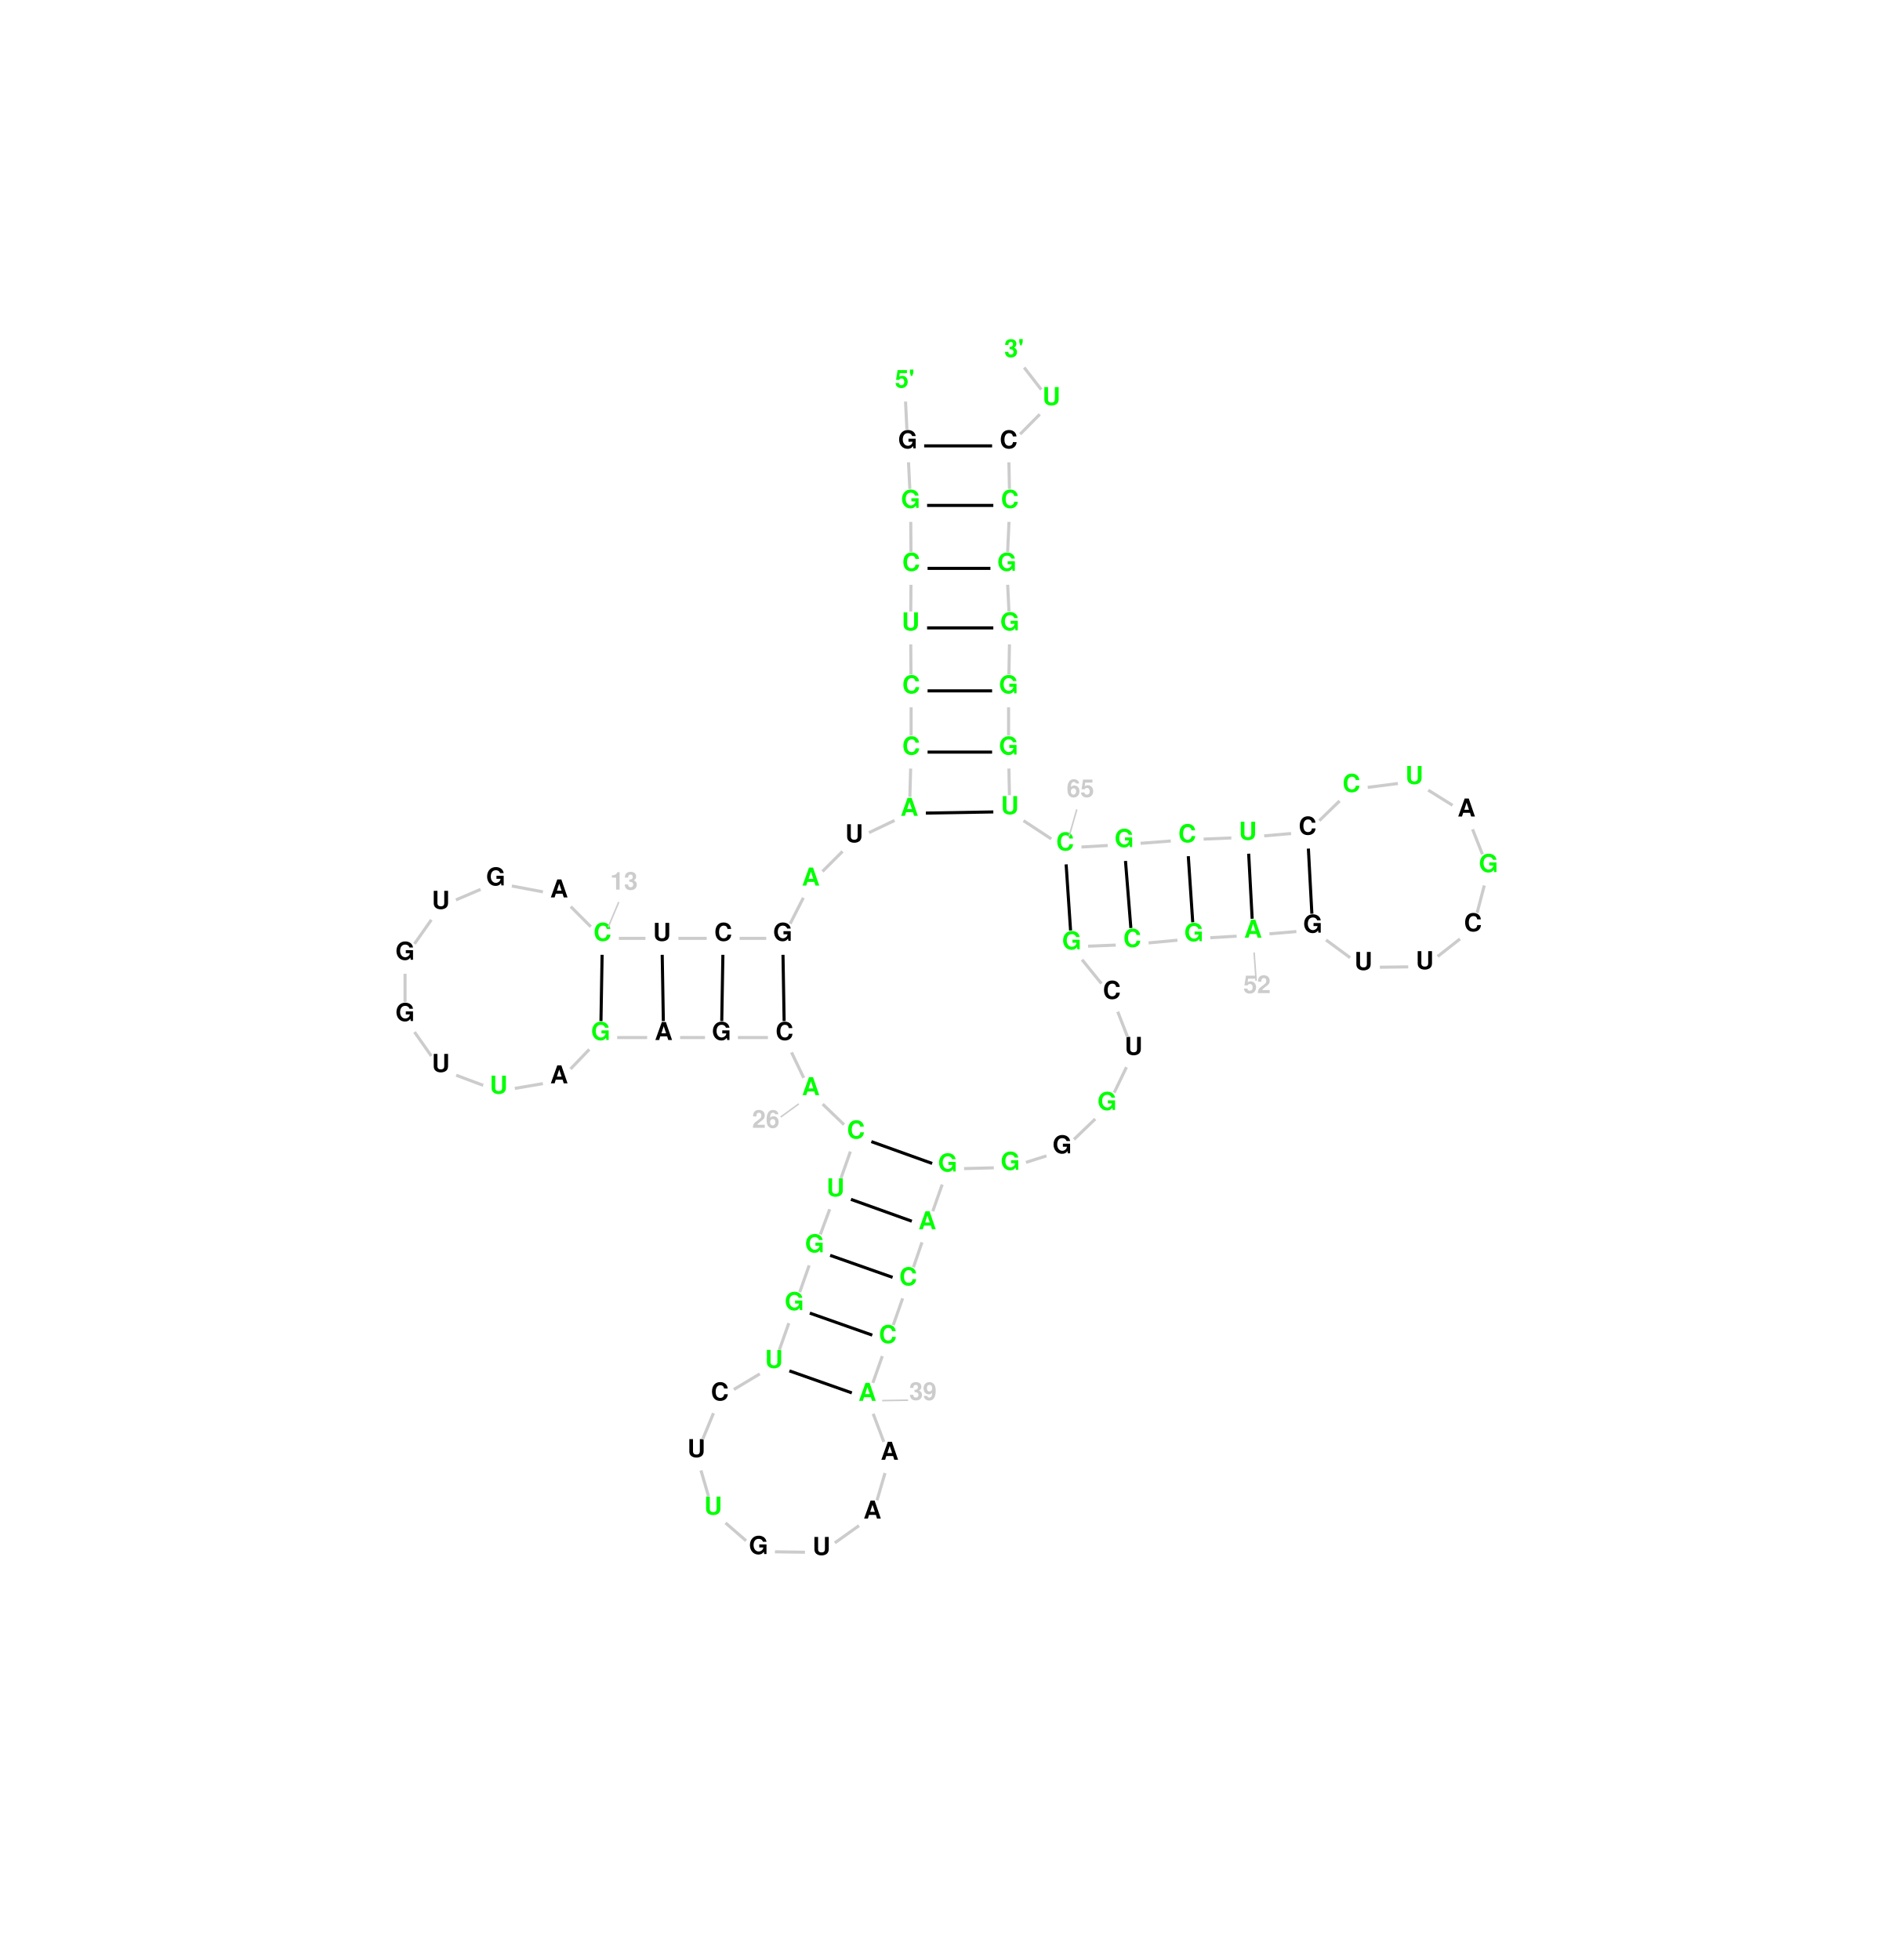
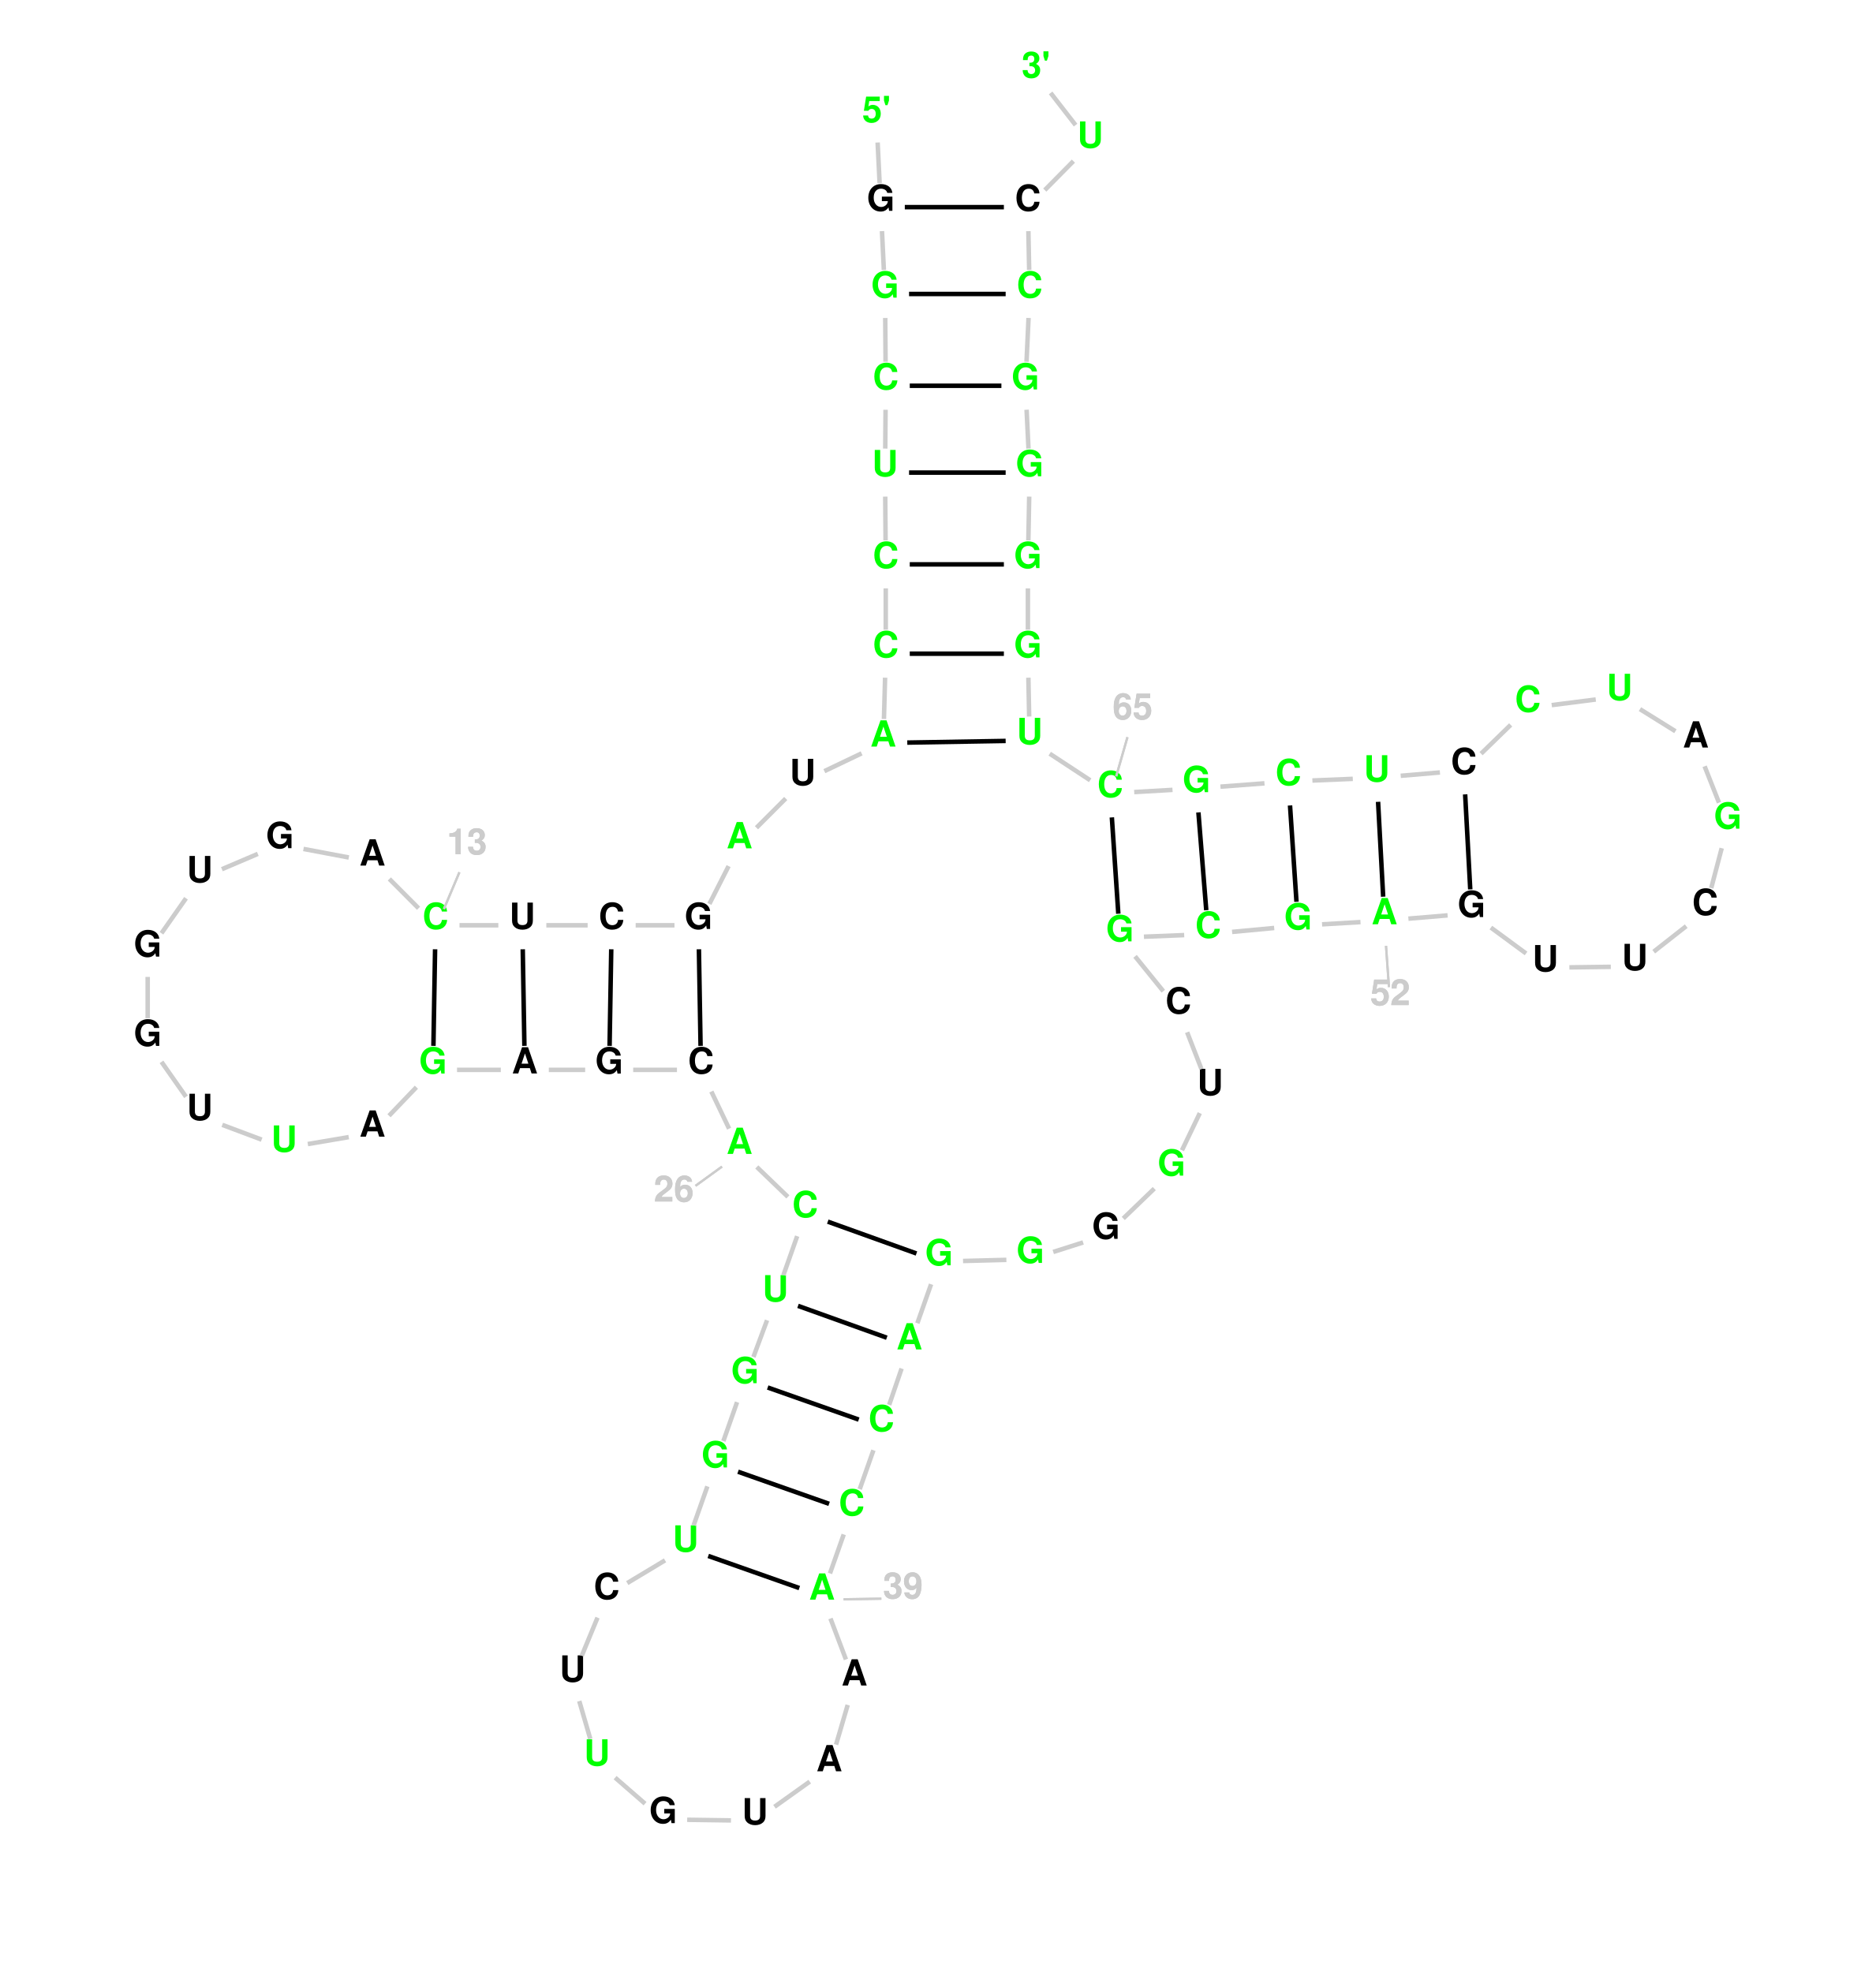
- <svg xmlns="http://www.w3.org/2000/svg" width="233.74" height="241.929" style="font-size: 3.048px; font-weight: bold; font-family: Helvetica; ">
+ <svg xmlns="http://www.w3.org/2000/svg" width="634.96" height="667.718">
  <g>
    <style type="text/css">


- text.red {fill: rgb(255, 0, 255); }
- text.green {fill: rgb(0, 255, 0); }
- text.blue {fill: rgb(0, 0, 255); }
- text.black {fill: rgb(0, 0, 0); }
- text.gray {fill: rgb(204, 204, 204); }
- text.brown {fill: rgb(211.65, 104.55, 30.6); }
- text {fill: rgb(0, 0, 0); text-anchor: middle; alignment-baseline: middle; }
circle.red {stroke: rgb(255, 0, 255); fill: none; }
circle.green {stroke: rgb(0, 255, 0); fill: none; }
circle.blue {stroke: rgb(0, 0, 255); fill: none; }
circle.black {stroke: rgb(0, 0, 0); fill: none; }
circle.gray {stroke: rgb(204, 204, 204); fill: none; }
circle.brown {stroke: rgb(211.65, 104.55, 30.6); fill: none; }
- line.red {stroke: rgb(255, 0, 255); stroke-width: 0.381; }
- line.green {stroke: rgb(0, 255, 0); stroke-width: 0.381; }
- line.blue {stroke: rgb(0, 0, 255); stroke-width: 0.381; }
- line.black {stroke: rgb(0, 0, 0); stroke-width: 0.381; }
- line.gray {stroke: rgb(204, 204, 204); stroke-width: 0.381; }
- line.brown {stroke: rgb(211.65, 104.55, 30.6); stroke-width: 0.381; }
+ line.red {stroke: rgb(255, 0, 255); stroke-width: 1.524; }
+ line.green {stroke: rgb(0, 255, 0); stroke-width: 1.524; }
+ line.blue {stroke: rgb(0, 0, 255); stroke-width: 1.524; }
+ line.black {stroke: rgb(0, 0, 0); stroke-width: 1.524; }
+ line.gray {stroke: rgb(204, 204, 204); stroke-width: 1.524; }
+ line.brown {stroke: rgb(211.65, 104.55, 30.6); stroke-width: 1.524; }
line {stroke: rgb(0, 0, 0); }
- text.numbering-label {fill: rgb(204, 204, 204);}
- line.numbering-line {stroke: rgb(204, 204, 204); stroke-width: 0.191;}
- line.predicted {stroke: rgb(0, 0, 0); stroke-dasharray: 2}
- .sequential {visibility:hidden}
- polyline {fill:none; stroke-linejoin:round; }
- .pseudoknot_segment1 {stroke-linecap:round; stroke-opacity: 0.4; stroke-width:3.048px}
- .pseudoknot_segment2 {stroke-linecap:round; stroke-opacity: 0.4; stroke-width:3.048px}
- .pseudoknot_connection {stroke-linecap:round; stroke-opacity: 0.2; stroke-width:1.5}
+ text.red {fill: rgb(255, 0, 255); font-size: 12.192px; font-weight: bold; font-family: Helvetica; }
+ text.green {fill: rgb(0, 255, 0); font-size: 12.192px; font-weight: bold; font-family: Helvetica; }
+ text.blue {fill: rgb(0, 0, 255); font-size: 12.192px; font-weight: bold; font-family: Helvetica; }
+ text.black {fill: rgb(0, 0, 0); font-size: 12.192px; font-weight: bold; font-family: Helvetica; }
+ text.gray {fill: rgb(204, 204, 204); font-size: 12.192px; font-weight: bold; font-family: Helvetica; }
+ text.brown {fill: rgb(211.65, 104.55, 30.6); font-size: 12.192px; font-weight: bold; font-family: Helvetica; }
+ text {fill: rgb(0, 0, 0); font-size: 12.192px; font-weight: bold; font-family: Helvetica; text-anchor: middle; alignment-baseline: middle; }
+ 
+ .pseudoknot_connection{stroke-linecap: round; stroke-opacity: 0.2; stroke-width: 1.5; }
+ .pseudoknot_segment1{stroke-linecap: round; stroke-opacity: 0.4; stroke-width: 12.192; }
+ .pseudoknot_segment2{stroke-linecap: round; stroke-opacity: 0.4; stroke-width: 12.192; }
+ line.numbering-line{stroke: rgb(204, 204, 204); stroke-width: 0.762; }
+ line.predicted{stroke: rgb(0, 0, 0); stroke-dasharray: 2; }
+ polyline{fill: none; stroke-linejoin: round; }
+ sequential{visibility: hidden; }
+ text.numbering-label{fill: rgb(204, 204, 204); }

</style>
  </g>
  <g>
-     <text x="111.683" y="47.838" class="green">5'</text>
-   </g>
-   <g>
-     <text x="112.05" y="55.34" class="black">G</text>
-   </g>
-   <g>
-     <line x1="114.082" y1="55.035" x2="122.468" y2="55.035" class="black" />
-   </g>
-   <g>
-     <text x="112.41" y="62.69" class="green">G</text>
-   </g>
-   <g>
-     <line x1="114.442" y1="62.385" x2="122.618" y2="62.385" class="black" />
-   </g>
-   <g>
-     <text x="112.47" y="70.46" class="green">C</text>
-   </g>
-   <g>
-     <line x1="114.502" y1="70.155" x2="122.258" y2="70.155" class="black" />
-   </g>
-   <g>
-     <text x="112.41" y="77.809" class="green">U</text>
-   </g>
-   <g>
-     <line x1="114.442" y1="77.505" x2="122.618" y2="77.505" class="black" />
-   </g>
-   <g>
-     <text x="112.47" y="85.579" class="green">C</text>
-   </g>
-   <g>
-     <line x1="114.502" y1="85.275" x2="122.468" y2="85.275" class="black" />
-   </g>
-   <g>
-     <text x="112.47" y="93.139" class="green">C</text>
-   </g>
-   <g>
-     <line x1="114.502" y1="92.835" x2="122.468" y2="92.835" class="black" />
-   </g>
-   <g>
-     <text x="112.26" y="100.699" class="green">A</text>
-   </g>
-   <g>
-     <line x1="114.292" y1="100.36" x2="122.618" y2="100.219" class="black" />
-   </g>
-   <g>
-     <text x="105.44" y="103.959" class="black">U</text>
-   </g>
-   <g>
-     <text x="100.09" y="109.309" class="green">A</text>
-   </g>
-   <g>
-     <text x="96.62" y="116.129" class="black">G</text>
-   </g>
-   <g>
-     <line x1="96.655" y1="117.856" x2="96.795" y2="126.033" class="black" />
-   </g>
-   <g>
-     <text x="89.27" y="116.129" class="black">C</text>
-   </g>
-   <g>
-     <line x1="89.235" y1="117.856" x2="89.095" y2="126.033" class="black" />
-   </g>
-   <g>
-     <text x="81.71" y="116.129" class="black">U</text>
-   </g>
-   <g>
-     <line x1="81.745" y1="117.856" x2="81.885" y2="126.033" class="black" />
-   </g>
-   <g>
-     <text x="74.36" y="116.129" class="green">C</text>
-   </g>
-   <g>
-     <line x1="74.325" y1="117.856" x2="74.185" y2="126.033" class="black" />
-   </g>
-   <g>
-     <text x="77.028" y="109.812" class="numbering-label sequential">13</text>
-   </g>
-   <g>
-     <text x="77.028" y="109.812" class="numbering-label template">13</text>
-   </g>
-   <g>
-     <line x1="75.072" y1="114.445" x2="76.385" y2="111.336" class="numbering-line sequential" />
-   </g>
-   <g>
-     <line x1="75.072" y1="114.445" x2="76.385" y2="111.336" class="numbering-line template" />
-   </g>
-   <g>
-     <text x="69.02" y="110.769" class="black">A</text>
-   </g>
-   <g>
-     <text x="61.19" y="109.289" class="black">G</text>
-   </g>
-   <g>
-     <text x="54.41" y="112.179" class="black">U</text>
-   </g>
-   <g>
-     <text x="50" y="118.469" class="black">G</text>
-   </g>
-   <g>
-     <text x="50" y="126.029" class="black">G</text>
-   </g>
-   <g>
-     <text x="54.41" y="132.309" class="black">U</text>
-   </g>
-   <g>
-     <text x="61.55" y="134.989" class="green">U</text>
-   </g>
-   <g>
-     <text x="69.02" y="133.719" class="black">A</text>
-   </g>
-   <g>
-     <text x="74.15" y="128.369" class="green">G</text>
-   </g>
-   <g>
-     <text x="81.92" y="128.369" class="black">A</text>
-   </g>
-   <g>
-     <text x="89.06" y="128.369" class="black">G</text>
-   </g>
-   <g>
-     <text x="96.83" y="128.369" class="black">C</text>
-   </g>
-   <g>
-     <text x="100.09" y="135.179" class="green">A</text>
-   </g>
-   <g>
-     <text x="94.538" y="139.206" class="numbering-label sequential">26</text>
-   </g>
-   <g>
-     <text x="94.538" y="139.206" class="numbering-label template">26</text>
-   </g>
-   <g>
-     <line x1="98.61" y1="136.253" x2="96.367" y2="137.88" class="numbering-line sequential" />
-   </g>
-   <g>
-     <line x1="98.61" y1="136.253" x2="96.367" y2="137.88" class="numbering-line template" />
-   </g>
-   <g>
-     <text x="105.65" y="140.529" class="green">C</text>
-   </g>
-   <g>
-     <line x1="107.562" y1="140.912" x2="115.068" y2="143.608" class="black" />
-   </g>
-   <g>
-     <text x="103.13" y="147.659" class="green">U</text>
-   </g>
-   <g>
-     <line x1="105.043" y1="148.041" x2="112.557" y2="150.738" class="black" />
-   </g>
-   <g>
-     <text x="100.56" y="154.579" class="green">G</text>
-   </g>
-   <g>
-     <line x1="102.476" y1="154.951" x2="110.184" y2="157.669" class="black" />
-   </g>
-   <g>
-     <text x="98.05" y="161.709" class="green">G</text>
-   </g>
-   <g>
-     <line x1="99.966" y1="162.081" x2="107.674" y2="164.799" class="black" />
-   </g>
-   <g>
-     <text x="95.53" y="168.839" class="green">U</text>
-   </g>
-   <g>
-     <line x1="97.446" y1="169.211" x2="105.154" y2="171.929" class="black" />
-   </g>
-   <g>
-     <text x="88.85" y="172.859" class="black">C</text>
-   </g>
-   <g>
-     <text x="85.96" y="179.849" class="black">U</text>
-   </g>
-   <g>
-     <text x="88.03" y="186.949" class="green">U</text>
-   </g>
-   <g>
-     <text x="93.63" y="191.819" class="black">G</text>
-   </g>
-   <g>
-     <text x="101.4" y="191.929" class="black">U</text>
-   </g>
-   <g>
-     <text x="107.69" y="187.439" class="black">A</text>
-   </g>
-   <g>
-     <text x="109.82" y="180.179" class="black">A</text>
-   </g>
-   <g>
-     <text x="107.07" y="172.909" class="green">A</text>
-   </g>
-   <g>
-     <text x="113.927" y="172.8" class="numbering-label sequential">39</text>
-   </g>
-   <g>
-     <text x="113.927" y="172.8" class="numbering-label template">39</text>
-   </g>
-   <g>
-     <line x1="108.899" y1="172.88" x2="112.098" y2="172.829" class="numbering-line sequential" />
-   </g>
-   <g>
-     <line x1="108.899" y1="172.88" x2="112.098" y2="172.829" class="numbering-line template" />
-   </g>
-   <g>
-     <text x="109.59" y="165.779" class="green">C</text>
-   </g>
-   <g>
-     <text x="112.1" y="158.649" class="green">C</text>
-   </g>
-   <g>
-     <text x="114.47" y="151.729" class="green">A</text>
-   </g>
-   <g>
-     <text x="116.98" y="144.599" class="green">G</text>
-   </g>
-   <g>
-     <text x="124.71" y="144.399" class="green">G</text>
-   </g>
-   <g>
-     <text x="131.11" y="142.359" class="black">G</text>
-   </g>
-   <g>
-     <text x="136.66" y="137.009" class="green">G</text>
-   </g>
-   <g>
-     <text x="139.93" y="130.199" class="black">U</text>
-   </g>
-   <g>
-     <text x="137.24" y="123.289" class="black">C</text>
-   </g>
-   <g>
-     <text x="132.29" y="117.179" class="green">G</text>
-   </g>
-   <g>
-     <line x1="132.154" y1="114.847" x2="131.606" y2="106.692" class="black" />
-   </g>
-   <g>
-     <text x="139.76" y="116.879" class="green">C</text>
-   </g>
-   <g>
-     <line x1="139.597" y1="114.549" x2="138.933" y2="106.27" class="black" />
-   </g>
-   <g>
-     <text x="147.37" y="116.169" class="green">G</text>
-   </g>
-   <g>
-     <line x1="147.234" y1="113.837" x2="146.686" y2="105.682" class="black" />
-   </g>
-   <g>
-     <text x="154.68" y="115.739" class="green">A</text>
-   </g>
-   <g>
-     <line x1="154.571" y1="113.406" x2="154.139" y2="105.374" class="black" />
-   </g>
-   <g>
-     <text x="155.169" y="122.58" class="numbering-label sequential">52</text>
-   </g>
-   <g>
-     <text x="155.169" y="122.58" class="numbering-label template">52</text>
-   </g>
-   <g>
-     <line x1="154.81" y1="117.564" x2="155.06" y2="121.056" class="numbering-line sequential" />
-   </g>
-   <g>
-     <line x1="154.81" y1="117.564" x2="155.06" y2="121.056" class="numbering-line template" />
-   </g>
-   <g>
-     <text x="162.05" y="115.119" class="black">G</text>
-   </g>
-   <g>
-     <line x1="161.941" y1="112.786" x2="161.509" y2="104.744" class="black" />
-   </g>
-   <g>
-     <text x="168.3" y="119.719" class="black">U</text>
-   </g>
-   <g>
-     <text x="175.87" y="119.619" class="black">U</text>
-   </g>
-   <g>
-     <text x="181.82" y="114.949" class="black">C</text>
-   </g>
-   <g>
-     <text x="183.74" y="107.639" class="green">G</text>
-   </g>
-   <g>
-     <text x="181.03" y="100.779" class="black">A</text>
-   </g>
-   <g>
-     <text x="174.58" y="96.76" class="green">U</text>
-   </g>
-   <g>
-     <text x="166.82" y="97.749" class="green">C</text>
-   </g>
-   <g>
-     <text x="161.4" y="103.019" class="black">C</text>
-   </g>
-   <g>
-     <text x="154.03" y="103.649" class="green">U</text>
-   </g>
-   <g>
-     <text x="146.55" y="103.959" class="green">C</text>
-   </g>
-   <g>
-     <text x="138.77" y="104.549" class="green">G</text>
-   </g>
-   <g>
-     <text x="131.47" y="104.969" class="green">C</text>
-   </g>
-   <g>
-     <text x="133.365" y="98.378" class="numbering-label sequential">65</text>
-   </g>
-   <g>
-     <text x="133.365" y="98.378" class="numbering-label template">65</text>
-   </g>
-   <g>
-     <line x1="131.975" y1="103.212" x2="132.927" y2="99.902" class="numbering-line sequential" />
-   </g>
-   <g>
-     <line x1="131.975" y1="103.212" x2="132.927" y2="99.902" class="numbering-line template" />
-   </g>
-   <g>
-     <text x="124.65" y="100.489" class="green">U</text>
-   </g>
-   <g>
-     <text x="124.5" y="93.139" class="green">G</text>
-   </g>
-   <g>
-     <text x="124.5" y="85.579" class="green">G</text>
-   </g>
-   <g>
-     <text x="124.65" y="77.809" class="green">G</text>
-   </g>
-   <g>
-     <text x="124.29" y="70.46" class="green">G</text>
-   </g>
-   <g>
-     <text x="124.65" y="62.69" class="green">C</text>
-   </g>
-   <g>
-     <text x="124.5" y="55.34" class="black">C</text>
-   </g>
-   <g>
-     <text x="129.782" y="50" class="green">U</text>
-   </g>
-   <g>
-     <text x="125.179" y="44.066" class="green">3'</text>
-   </g>
-   <g>
-     <line x1="111.782" y1="49.563" x2="111.951" y2="53.005" class="gray" />
-   </g>
-   <g>
-     <line x1="112.149" y1="57.064" x2="112.311" y2="60.355" class="gray" />
-   </g>
-   <g>
-     <line x1="112.426" y1="64.417" x2="112.454" y2="68.123" class="gray" />
-   </g>
-   <g>
-     <line x1="112.453" y1="72.187" x2="112.427" y2="75.473" class="gray" />
-   </g>
-   <g>
-     <line x1="112.426" y1="79.537" x2="112.454" y2="83.243" class="gray" />
-   </g>
-   <g>
-     <line x1="112.47" y1="87.307" x2="112.47" y2="90.803" class="gray" />
-   </g>
-   <g>
-     <line x1="112.414" y1="94.866" x2="112.316" y2="98.363" class="gray" />
-   </g>
-   <g>
-     <line x1="110.427" y1="101.271" x2="107.273" y2="102.778" class="gray" />
-   </g>
-   <g>
-     <line x1="104.003" y1="105.092" x2="101.527" y2="107.568" class="gray" />
-   </g>
-   <g>
-     <line x1="99.168" y1="110.816" x2="97.541" y2="114.014" class="gray" />
-   </g>
-   <g>
-     <line x1="94.588" y1="115.825" x2="91.302" y2="115.825" class="gray" />
-   </g>
-   <g>
-     <line x1="87.238" y1="115.825" x2="83.742" y2="115.825" class="gray" />
-   </g>
-   <g>
-     <line x1="79.678" y1="115.825" x2="76.392" y2="115.825" class="gray" />
-   </g>
-   <g>
-     <line x1="72.926" y1="114.385" x2="70.454" y2="111.904" class="gray" />
-   </g>
-   <g>
-     <line x1="67.023" y1="110.087" x2="63.187" y2="109.362" class="gray" />
-   </g>
-   <g>
-     <line x1="59.321" y1="109.781" x2="56.279" y2="111.078" class="gray" />
-   </g>
-   <g>
-     <line x1="53.243" y1="113.538" x2="51.166" y2="116.501" class="gray" />
-   </g>
-   <g>
-     <line x1="50" y1="120.197" x2="50" y2="123.693" class="gray" />
-   </g>
-   <g>
-     <line x1="51.168" y1="127.388" x2="53.242" y2="130.342" class="gray" />
-   </g>
-   <g>
-     <line x1="56.312" y1="132.719" x2="59.648" y2="133.971" class="gray" />
-   </g>
-   <g>
-     <line x1="63.553" y1="134.344" x2="67.017" y2="133.755" class="gray" />
-   </g>
-   <g>
-     <line x1="70.426" y1="131.948" x2="72.744" y2="129.531" class="gray" />
-   </g>
-   <g>
-     <line x1="76.182" y1="128.065" x2="79.888" y2="128.065" class="gray" />
-   </g>
-   <g>
-     <line x1="83.952" y1="128.065" x2="87.028" y2="128.065" class="gray" />
-   </g>
-   <g>
-     <line x1="91.092" y1="128.065" x2="94.798" y2="128.065" class="gray" />
-   </g>
-   <g>
-     <line x1="97.707" y1="129.898" x2="99.213" y2="133.042" class="gray" />
-   </g>
-   <g>
-     <line x1="101.554" y1="136.284" x2="104.186" y2="138.816" class="gray" />
-   </g>
-   <g>
-     <line x1="104.973" y1="142.141" x2="103.807" y2="145.439" class="gray" />
-   </g>
-   <g>
-     <line x1="102.423" y1="149.26" x2="101.267" y2="152.37" class="gray" />
-   </g>
-   <g>
-     <line x1="99.885" y1="156.191" x2="98.725" y2="159.488" class="gray" />
-   </g>
-   <g>
-     <line x1="97.373" y1="163.321" x2="96.207" y2="166.619" class="gray" />
-   </g>
-   <g>
-     <line x1="93.789" y1="169.582" x2="90.591" y2="171.507" class="gray" />
-   </g>
-   <g>
-     <line x1="88.074" y1="174.433" x2="86.736" y2="177.667" class="gray" />
-   </g>
-   <g>
-     <line x1="86.529" y1="181.495" x2="87.461" y2="184.694" class="gray" />
-   </g>
-   <g>
-     <line x1="89.563" y1="187.978" x2="92.097" y2="190.181" class="gray" />
-   </g>
-   <g>
-     <line x1="95.662" y1="191.543" x2="99.368" y2="191.596" class="gray" />
-   </g>
-   <g>
-     <line x1="103.054" y1="190.444" x2="106.036" y2="188.315" class="gray" />
-   </g>
-   <g>
-     <line x1="108.262" y1="185.185" x2="109.248" y2="181.825" class="gray" />
-   </g>
-   <g>
-     <line x1="109.101" y1="177.974" x2="107.789" y2="174.505" class="gray" />
-   </g>
-   <g>
-     <line x1="107.747" y1="170.689" x2="108.913" y2="167.391" class="gray" />
-   </g>
-   <g>
-     <line x1="110.265" y1="163.558" x2="111.425" y2="160.261" class="gray" />
-   </g>
-   <g>
-     <line x1="112.758" y1="156.422" x2="113.812" y2="153.347" class="gray" />
-   </g>
-   <g>
-     <line x1="115.145" y1="149.508" x2="116.305" y2="146.211" class="gray" />
-   </g>
-   <g>
-     <line x1="119.011" y1="144.242" x2="122.679" y2="144.147" class="gray" />
-   </g>
-   <g>
-     <line x1="126.646" y1="143.478" x2="129.174" y2="142.672" class="gray" />
-   </g>
-   <g>
-     <line x1="132.573" y1="140.644" x2="135.197" y2="138.115" class="gray" />
-   </g>
-   <g>
-     <line x1="137.54" y1="134.873" x2="139.05" y2="131.726" class="gray" />
-   </g>
-   <g>
-     <line x1="139.193" y1="128.001" x2="137.977" y2="124.878" class="gray" />
-   </g>
-   <g>
-     <line x1="135.961" y1="121.406" x2="133.569" y2="118.454" class="gray" />
-   </g>
-   <g>
-     <line x1="134.32" y1="116.793" x2="137.73" y2="116.656" class="gray" />
-   </g>
-   <g>
-     <line x1="141.783" y1="116.386" x2="145.347" y2="116.053" class="gray" />
-   </g>
-   <g>
-     <line x1="149.399" y1="115.745" x2="152.651" y2="115.554" class="gray" />
-   </g>
-   <g>
-     <line x1="156.705" y1="115.264" x2="160.025" y2="114.985" class="gray" />
-   </g>
-   <g>
-     <line x1="163.687" y1="116.019" x2="166.663" y2="118.21" class="gray" />
-   </g>
-   <g>
-     <line x1="170.332" y1="119.388" x2="173.838" y2="119.342" class="gray" />
-   </g>
-   <g>
-     <line x1="177.468" y1="118.06" x2="180.222" y2="115.899" class="gray" />
-   </g>
-   <g>
-     <line x1="182.336" y1="112.679" x2="183.224" y2="109.3" class="gray" />
-   </g>
-   <g>
-     <line x1="182.993" y1="105.445" x2="181.777" y2="102.365" class="gray" />
-   </g>
-   <g>
-     <line x1="179.305" y1="99.4" x2="176.305" y2="97.529" class="gray" />
-   </g>
-   <g>
-     <line x1="172.564" y1="96.712" x2="168.836" y2="97.188" class="gray" />
-   </g>
-   <g>
-     <line x1="165.363" y1="98.861" x2="162.857" y2="101.298" class="gray" />
-   </g>
-   <g>
-     <line x1="159.375" y1="102.888" x2="156.055" y2="103.172" class="gray" />
-   </g>
-   <g>
-     <line x1="152" y1="103.429" x2="148.58" y2="103.571" class="gray" />
-   </g>
-   <g>
-     <line x1="144.524" y1="103.808" x2="140.796" y2="104.091" class="gray" />
-   </g>
-   <g>
-     <line x1="136.741" y1="104.361" x2="133.499" y2="104.548" class="gray" />
-   </g>
-   <g>
-     <line x1="129.772" y1="103.549" x2="126.348" y2="101.3" class="gray" />
-   </g>
-   <g>
-     <line x1="124.609" y1="98.153" x2="124.541" y2="94.866" class="gray" />
-   </g>
-   <g>
-     <line x1="124.5" y1="90.803" x2="124.5" y2="87.307" class="gray" />
-   </g>
-   <g>
-     <line x1="124.539" y1="83.243" x2="124.611" y2="79.536" class="gray" />
-   </g>
-   <g>
-     <line x1="124.551" y1="75.475" x2="124.389" y2="72.184" class="gray" />
-   </g>
-   <g>
-     <line x1="124.384" y1="68.125" x2="124.556" y2="64.415" class="gray" />
-   </g>
-   <g>
-     <line x1="124.609" y1="60.353" x2="124.541" y2="57.066" class="gray" />
-   </g>
-   <g>
-     <line x1="125.929" y1="53.59" x2="128.353" y2="51.14" class="gray" />
-   </g>
-   <g>
-     <line x1="128.536" y1="48.09" x2="126.424" y2="45.366" class="gray" />
+     <text x="296.73" y="41.352" class="green">5'</text>
+   </g>
+   <g>
+     <text x="298.2" y="71.358" class="black">G</text>
+   </g>
+   <g>
+     <line x1="306.328" y1="70.139" x2="339.872" y2="70.139" class="black" />
+   </g>
+   <g>
+     <text x="299.64" y="100.758" class="green">G</text>
+   </g>
+   <g>
+     <line x1="307.768" y1="99.539" x2="340.472" y2="99.539" class="black" />
+   </g>
+   <g>
+     <text x="299.88" y="131.838" class="green">C</text>
+   </g>
+   <g>
+     <line x1="308.008" y1="130.619" x2="339.032" y2="130.619" class="black" />
+   </g>
+   <g>
+     <text x="299.64" y="161.238" class="green">U</text>
+   </g>
+   <g>
+     <line x1="307.768" y1="160.019" x2="340.472" y2="160.019" class="black" />
+   </g>
+   <g>
+     <text x="299.88" y="192.318" class="green">C</text>
+   </g>
+   <g>
+     <line x1="308.008" y1="191.099" x2="339.872" y2="191.099" class="black" />
+   </g>
+   <g>
+     <text x="299.88" y="222.558" class="green">C</text>
+   </g>
+   <g>
+     <line x1="308.008" y1="221.339" x2="339.872" y2="221.339" class="black" />
+   </g>
+   <g>
+     <text x="299.04" y="252.798" class="green">A</text>
+   </g>
+   <g>
+     <line x1="307.167" y1="251.441" x2="340.473" y2="250.876" class="black" />
+   </g>
+   <g>
+     <text x="271.76" y="265.838" class="black">U</text>
+   </g>
+   <g>
+     <text x="250.36" y="287.238" class="green">A</text>
+   </g>
+   <g>
+     <text x="236.48" y="314.518" class="black">G</text>
+   </g>
+   <g>
+     <line x1="236.619" y1="321.426" x2="237.181" y2="354.132" class="black" />
+   </g>
+   <g>
+     <text x="207.08" y="314.518" class="black">C</text>
+   </g>
+   <g>
+     <line x1="206.941" y1="321.426" x2="206.379" y2="354.132" class="black" />
+   </g>
+   <g>
+     <text x="176.84" y="314.518" class="black">U</text>
+   </g>
+   <g>
+     <line x1="176.979" y1="321.426" x2="177.541" y2="354.132" class="black" />
+   </g>
+   <g>
+     <text x="147.44" y="314.518" class="green">C</text>
+   </g>
+   <g>
+     <line x1="147.301" y1="321.426" x2="146.739" y2="354.132" class="black" />
+   </g>
+   <g>
+     <text x="158.114" y="289.247" class="numbering-label sequential">13</text>
+   </g>
+   <g>
+     <text x="158.114" y="289.247" class="numbering-label template">13</text>
+   </g>
+   <g>
+     <line x1="150.286" y1="307.779" x2="155.539" y2="295.343" class="numbering-line sequential" />
+   </g>
+   <g>
+     <line x1="150.286" y1="307.779" x2="155.539" y2="295.343" class="numbering-line template" />
+   </g>
+   <g>
+     <text x="126.08" y="293.078" class="black">A</text>
+   </g>
+   <g>
+     <text x="94.76" y="287.158" class="black">G</text>
+   </g>
+   <g>
+     <text x="67.64" y="298.718" class="black">U</text>
+   </g>
+   <g>
+     <text x="50" y="323.878" class="black">G</text>
+   </g>
+   <g>
+     <text x="50" y="354.118" class="black">G</text>
+   </g>
+   <g>
+     <text x="67.64" y="379.238" class="black">U</text>
+   </g>
+   <g>
+     <text x="96.2" y="389.958" class="green">U</text>
+   </g>
+   <g>
+     <text x="126.08" y="384.878" class="black">A</text>
+   </g>
+   <g>
+     <text x="146.6" y="363.478" class="green">G</text>
+   </g>
+   <g>
+     <text x="177.68" y="363.478" class="black">A</text>
+   </g>
+   <g>
+     <text x="206.24" y="363.478" class="black">G</text>
+   </g>
+   <g>
+     <text x="237.32" y="363.478" class="black">C</text>
+   </g>
+   <g>
+     <text x="250.36" y="390.718" class="green">A</text>
+   </g>
+   <g>
+     <text x="228.154" y="406.825" class="numbering-label sequential">26</text>
+   </g>
+   <g>
+     <text x="228.154" y="406.825" class="numbering-label template">26</text>
+   </g>
+   <g>
+     <line x1="244.438" y1="395.013" x2="235.469" y2="401.519" class="numbering-line sequential" />
+   </g>
+   <g>
+     <line x1="244.438" y1="395.013" x2="235.469" y2="401.519" class="numbering-line template" />
+   </g>
+   <g>
+     <text x="272.6" y="412.118" class="green">C</text>
+   </g>
+   <g>
+     <line x1="280.25" y1="413.647" x2="310.27" y2="424.431" class="black" />
+   </g>
+   <g>
+     <text x="262.52" y="440.638" class="green">U</text>
+   </g>
+   <g>
+     <line x1="270.17" y1="442.164" x2="300.23" y2="452.953" class="black" />
+   </g>
+   <g>
+     <text x="252.24" y="468.318" class="green">G</text>
+   </g>
+   <g>
+     <line x1="259.905" y1="469.802" x2="290.735" y2="480.675" class="black" />
+   </g>
+   <g>
+     <text x="242.2" y="496.838" class="green">G</text>
+   </g>
+   <g>
+     <line x1="249.865" y1="498.322" x2="280.695" y2="509.195" class="black" />
+   </g>
+   <g>
+     <text x="232.12" y="525.358" class="green">U</text>
+   </g>
+   <g>
+     <line x1="239.785" y1="526.842" x2="270.615" y2="537.715" class="black" />
+   </g>
+   <g>
+     <text x="205.4" y="541.438" class="black">C</text>
+   </g>
+   <g>
+     <text x="193.84" y="569.398" class="black">U</text>
+   </g>
+   <g>
+     <text x="202.12" y="597.798" class="green">U</text>
+   </g>
+   <g>
+     <text x="224.52" y="617.278" class="black">G</text>
+   </g>
+   <g>
+     <text x="255.6" y="617.718" class="black">U</text>
+   </g>
+   <g>
+     <text x="280.76" y="599.758" class="black">A</text>
+   </g>
+   <g>
+     <text x="289.28" y="570.718" class="black">A</text>
+   </g>
+   <g>
+     <text x="278.28" y="541.638" class="green">A</text>
+   </g>
+   <g>
+     <text x="305.709" y="541.2" class="numbering-label sequential">39</text>
+   </g>
+   <g>
+     <text x="305.709" y="541.2" class="numbering-label template">39</text>
+   </g>
+   <g>
+     <line x1="285.594" y1="541.521" x2="298.394" y2="541.317" class="numbering-line sequential" />
+   </g>
+   <g>
+     <line x1="285.594" y1="541.521" x2="298.394" y2="541.317" class="numbering-line template" />
+   </g>
+   <g>
+     <text x="288.36" y="513.118" class="green">C</text>
+   </g>
+   <g>
+     <text x="298.4" y="484.598" class="green">C</text>
+   </g>
+   <g>
+     <text x="307.88" y="456.918" class="green">A</text>
+   </g>
+   <g>
+     <text x="317.92" y="428.398" class="green">G</text>
+   </g>
+   <g>
+     <text x="348.84" y="427.598" class="green">G</text>
+   </g>
+   <g>
+     <text x="374.44" y="419.438" class="black">G</text>
+   </g>
+   <g>
+     <text x="396.64" y="398.038" class="green">G</text>
+   </g>
+   <g>
+     <text x="409.72" y="370.798" class="black">U</text>
+   </g>
+   <g>
+     <text x="398.96" y="343.158" class="black">C</text>
+   </g>
+   <g>
+     <text x="379.16" y="318.718" class="green">G</text>
+   </g>
+   <g>
+     <line x1="378.615" y1="309.389" x2="376.425" y2="276.769" class="black" />
+   </g>
+   <g>
+     <text x="409.04" y="317.518" class="green">C</text>
+   </g>
+   <g>
+     <line x1="408.389" y1="308.197" x2="405.731" y2="275.081" class="black" />
+   </g>
+   <g>
+     <text x="439.48" y="314.678" class="green">G</text>
+   </g>
+   <g>
+     <line x1="438.935" y1="305.349" x2="436.745" y2="272.729" class="black" />
+   </g>
+   <g>
+     <text x="468.72" y="312.958" class="green">A</text>
+   </g>
+   <g>
+     <line x1="468.284" y1="303.622" x2="466.556" y2="271.495" class="black" />
+   </g>
+   <g>
+     <text x="470.677" y="340.32" class="numbering-label sequential">52</text>
+   </g>
+   <g>
+     <text x="470.677" y="340.32" class="numbering-label template">52</text>
+   </g>
+   <g>
+     <line x1="469.242" y1="320.255" x2="470.241" y2="334.224" class="numbering-line sequential" />
+   </g>
+   <g>
+     <line x1="469.242" y1="320.255" x2="470.241" y2="334.224" class="numbering-line template" />
+   </g>
+   <g>
+     <text x="498.2" y="310.478" class="black">G</text>
+   </g>
+   <g>
+     <line x1="497.764" y1="301.142" x2="496.036" y2="268.975" class="black" />
+   </g>
+   <g>
+     <text x="523.2" y="328.878" class="black">U</text>
+   </g>
+   <g>
+     <text x="553.48" y="328.478" class="black">U</text>
+   </g>
+   <g>
+     <text x="577.28" y="309.798" class="black">C</text>
+   </g>
+   <g>
+     <text x="584.96" y="280.558" class="green">G</text>
+   </g>
+   <g>
+     <text x="574.12" y="253.118" class="black">A</text>
+   </g>
+   <g>
+     <text x="548.32" y="237.038" class="green">U</text>
+   </g>
+   <g>
+     <text x="517.28" y="240.998" class="green">C</text>
+   </g>
+   <g>
+     <text x="495.6" y="262.078" class="black">C</text>
+   </g>
+   <g>
+     <text x="466.12" y="264.598" class="green">U</text>
+   </g>
+   <g>
+     <text x="436.2" y="265.838" class="green">C</text>
+   </g>
+   <g>
+     <text x="405.08" y="268.198" class="green">G</text>
+   </g>
+   <g>
+     <text x="375.88" y="269.878" class="green">C</text>
+   </g>
+   <g>
+     <text x="383.461" y="243.514" class="numbering-label sequential">65</text>
+   </g>
+   <g>
+     <text x="383.461" y="243.514" class="numbering-label template">65</text>
+   </g>
+   <g>
+     <line x1="377.902" y1="262.847" x2="381.708" y2="249.61" class="numbering-line sequential" />
+   </g>
+   <g>
+     <line x1="377.902" y1="262.847" x2="381.708" y2="249.61" class="numbering-line template" />
+   </g>
+   <g>
+     <text x="348.6" y="251.958" class="green">U</text>
+   </g>
+   <g>
+     <text x="348" y="222.558" class="green">G</text>
+   </g>
+   <g>
+     <text x="348" y="192.318" class="green">G</text>
+   </g>
+   <g>
+     <text x="348.6" y="161.238" class="green">G</text>
+   </g>
+   <g>
+     <text x="347.16" y="131.838" class="green">G</text>
+   </g>
+   <g>
+     <text x="348.6" y="100.758" class="green">C</text>
+   </g>
+   <g>
+     <text x="348" y="71.358" class="black">C</text>
+   </g>
+   <g>
+     <text x="369.127" y="50" class="green">U</text>
+   </g>
+   <g>
+     <text x="350.714" y="26.262" class="green">3'</text>
+   </g>
+   <g>
+     <line x1="297.128" y1="48.251" x2="297.802" y2="62.02" class="gray" />
+   </g>
+   <g>
+     <line x1="298.598" y1="78.257" x2="299.242" y2="91.42" class="gray" />
+   </g>
+   <g>
+     <line x1="299.703" y1="107.667" x2="299.817" y2="122.491" class="gray" />
+   </g>
+   <g>
+     <line x1="299.814" y1="138.747" x2="299.706" y2="151.891" class="gray" />
+   </g>
+   <g>
+     <line x1="299.703" y1="168.147" x2="299.817" y2="182.971" class="gray" />
+   </g>
+   <g>
+     <line x1="299.88" y1="199.227" x2="299.88" y2="213.211" class="gray" />
+   </g>
+   <g>
+     <line x1="299.654" y1="229.464" x2="299.266" y2="243.454" class="gray" />
+   </g>
+   <g>
+     <line x1="291.707" y1="255.084" x2="279.093" y2="261.113" class="gray" />
+   </g>
+   <g>
+     <line x1="266.013" y1="270.366" x2="256.107" y2="280.271" class="gray" />
+   </g>
+   <g>
+     <line x1="246.674" y1="293.263" x2="240.166" y2="306.054" class="gray" />
+   </g>
+   <g>
+     <line x1="228.352" y1="313.299" x2="215.208" y2="313.299" class="gray" />
+   </g>
+   <g>
+     <line x1="198.952" y1="313.299" x2="184.968" y2="313.299" class="gray" />
+   </g>
+   <g>
+     <line x1="168.712" y1="313.299" x2="155.568" y2="313.299" class="gray" />
+   </g>
+   <g>
+     <line x1="141.703" y1="307.54" x2="131.817" y2="297.617" class="gray" />
+   </g>
+   <g>
+     <line x1="118.093" y1="290.349" x2="102.747" y2="287.448" class="gray" />
+   </g>
+   <g>
+     <line x1="87.283" y1="289.126" x2="75.117" y2="294.311" class="gray" />
+   </g>
+   <g>
+     <line x1="62.974" y1="304.154" x2="54.666" y2="316.003" class="gray" />
+   </g>
+   <g>
+     <line x1="50" y1="330.787" x2="50" y2="344.771" class="gray" />
+   </g>
+   <g>
+     <line x1="54.671" y1="359.55" x2="62.969" y2="371.367" class="gray" />
+   </g>
+   <g>
+     <line x1="75.25" y1="380.875" x2="88.59" y2="385.882" class="gray" />
+   </g>
+   <g>
+     <line x1="104.213" y1="387.376" x2="118.067" y2="385.021" class="gray" />
+   </g>
+   <g>
+     <line x1="131.706" y1="377.792" x2="140.974" y2="368.125" class="gray" />
+   </g>
+   <g>
+     <line x1="154.728" y1="362.259" x2="169.552" y2="362.259" class="gray" />
+   </g>
+   <g>
+     <line x1="185.808" y1="362.259" x2="198.112" y2="362.259" class="gray" />
+   </g>
+   <g>
+     <line x1="214.368" y1="362.259" x2="229.192" y2="362.259" class="gray" />
+   </g>
+   <g>
+     <line x1="240.83" y1="369.59" x2="246.85" y2="382.167" class="gray" />
+   </g>
+   <g>
+     <line x1="256.217" y1="395.134" x2="266.743" y2="405.263" class="gray" />
+   </g>
+   <g>
+     <line x1="269.891" y1="418.562" x2="265.229" y2="431.755" class="gray" />
+   </g>
+   <g>
+     <line x1="259.69" y1="447.038" x2="255.07" y2="459.479" class="gray" />
+   </g>
+   <g>
+     <line x1="249.541" y1="474.766" x2="244.899" y2="487.952" class="gray" />
+   </g>
+   <g>
+     <line x1="239.491" y1="503.282" x2="234.829" y2="516.475" class="gray" />
+   </g>
+   <g>
+     <line x1="225.156" y1="528.33" x2="212.364" y2="536.028" class="gray" />
+   </g>
+   <g>
+     <line x1="202.294" y1="547.73" x2="196.946" y2="560.667" class="gray" />
+   </g>
+   <g>
+     <line x1="196.115" y1="575.982" x2="199.845" y2="588.775" class="gray" />
+   </g>
+   <g>
+     <line x1="208.253" y1="601.912" x2="218.387" y2="610.725" class="gray" />
+   </g>
+   <g>
+     <line x1="232.647" y1="616.174" x2="247.473" y2="616.384" class="gray" />
+   </g>
+   <g>
+     <line x1="262.216" y1="611.776" x2="274.144" y2="603.261" class="gray" />
+   </g>
+   <g>
+     <line x1="283.048" y1="590.739" x2="286.992" y2="577.298" class="gray" />
+   </g>
+   <g>
+     <line x1="286.404" y1="561.896" x2="281.156" y2="548.021" class="gray" />
+   </g>
+   <g>
+     <line x1="280.989" y1="532.755" x2="285.651" y2="519.562" class="gray" />
+   </g>
+   <g>
+     <line x1="291.059" y1="504.232" x2="295.701" y2="491.046" class="gray" />
+   </g>
+   <g>
+     <line x1="301.034" y1="475.689" x2="305.246" y2="463.388" class="gray" />
+   </g>
+   <g>
+     <line x1="310.579" y1="448.032" x2="315.221" y2="434.846" class="gray" />
+   </g>
+   <g>
+     <line x1="326.045" y1="426.968" x2="340.715" y2="426.589" class="gray" />
+   </g>
+   <g>
+     <line x1="356.584" y1="423.91" x2="366.696" y2="420.687" class="gray" />
+   </g>
+   <g>
+     <line x1="380.292" y1="412.578" x2="390.788" y2="402.46" class="gray" />
+   </g>
+   <g>
+     <line x1="400.158" y1="389.491" x2="406.202" y2="376.906" class="gray" />
+   </g>
+   <g>
+     <line x1="406.771" y1="362.004" x2="401.909" y2="349.513" class="gray" />
+   </g>
+   <g>
+     <line x1="393.843" y1="335.623" x2="384.277" y2="323.814" class="gray" />
+   </g>
+   <g>
+     <line x1="387.282" y1="317.172" x2="400.918" y2="316.625" class="gray" />
+   </g>
+   <g>
+     <line x1="417.133" y1="315.544" x2="431.387" y2="314.214" class="gray" />
+   </g>
+   <g>
+     <line x1="447.594" y1="312.981" x2="460.606" y2="312.216" class="gray" />
+   </g>
+   <g>
+     <line x1="476.82" y1="311.057" x2="490.1" y2="309.94" class="gray" />
+   </g>
+   <g>
+     <line x1="504.746" y1="314.077" x2="516.654" y2="322.841" class="gray" />
+   </g>
+   <g>
+     <line x1="531.327" y1="327.551" x2="545.353" y2="327.366" class="gray" />
+   </g>
+   <g>
+     <line x1="559.874" y1="322.24" x2="570.886" y2="313.597" class="gray" />
+   </g>
+   <g>
+     <line x1="579.345" y1="300.717" x2="582.895" y2="287.2" class="gray" />
+   </g>
+   <g>
+     <line x1="581.974" y1="271.779" x2="577.106" y2="259.458" class="gray" />
+   </g>
+   <g>
+     <line x1="567.222" y1="247.599" x2="555.218" y2="240.118" class="gray" />
+   </g>
+   <g>
+     <line x1="540.257" y1="236.847" x2="525.343" y2="238.75" class="gray" />
+   </g>
+   <g>
+     <line x1="511.452" y1="245.445" x2="501.428" y2="255.192" class="gray" />
+   </g>
+   <g>
+     <line x1="487.501" y1="261.551" x2="474.219" y2="262.686" class="gray" />
+   </g>
+   <g>
+     <line x1="457.999" y1="263.715" x2="444.321" y2="264.282" class="gray" />
+   </g>
+   <g>
+     <line x1="428.095" y1="265.233" x2="413.185" y2="266.364" class="gray" />
+   </g>
+   <g>
+     <line x1="396.965" y1="267.446" x2="383.995" y2="268.192" class="gray" />
+   </g>
+   <g>
+     <line x1="369.087" y1="264.196" x2="355.393" y2="255.201" class="gray" />
+   </g>
+   <g>
+     <line x1="348.434" y1="242.612" x2="348.166" y2="229.465" class="gray" />
+   </g>
+   <g>
+     <line x1="348" y1="213.211" x2="348" y2="199.227" class="gray" />
+   </g>
+   <g>
+     <line x1="348.157" y1="182.972" x2="348.443" y2="168.145" class="gray" />
+   </g>
+   <g>
+     <line x1="348.202" y1="151.9" x2="347.558" y2="138.737" class="gray" />
+   </g>
+   <g>
+     <line x1="347.536" y1="122.499" x2="348.224" y2="107.658" class="gray" />
+   </g>
+   <g>
+     <line x1="348.434" y1="91.412" x2="348.166" y2="78.265" class="gray" />
+   </g>
+   <g>
+     <line x1="353.716" y1="64.36" x2="363.411" y2="54.559" class="gray" />
+   </g>
+   <g>
+     <line x1="364.146" y1="42.358" x2="355.696" y2="31.465" class="gray" />
  </g>
</svg>
